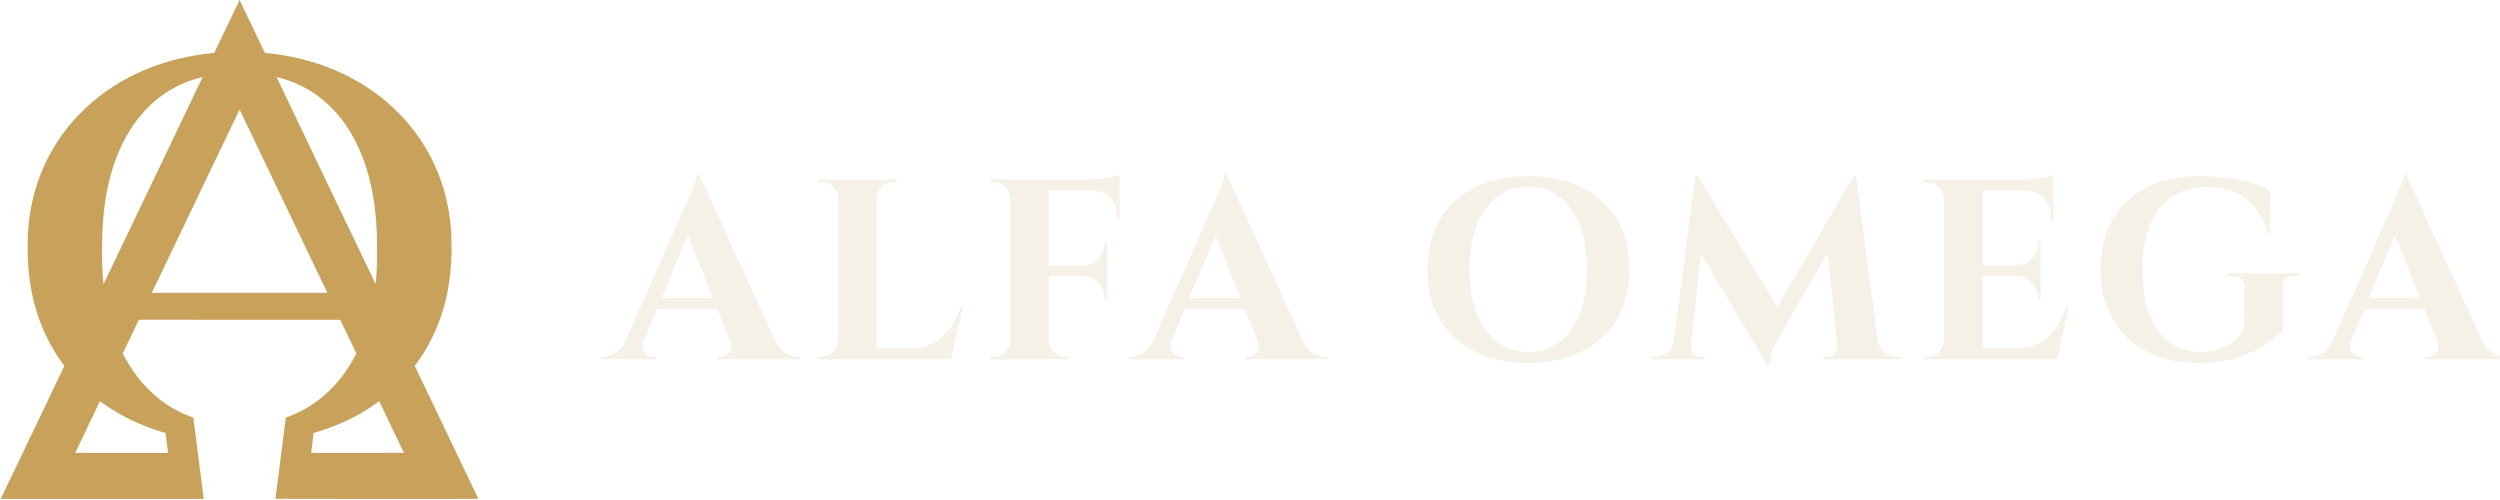
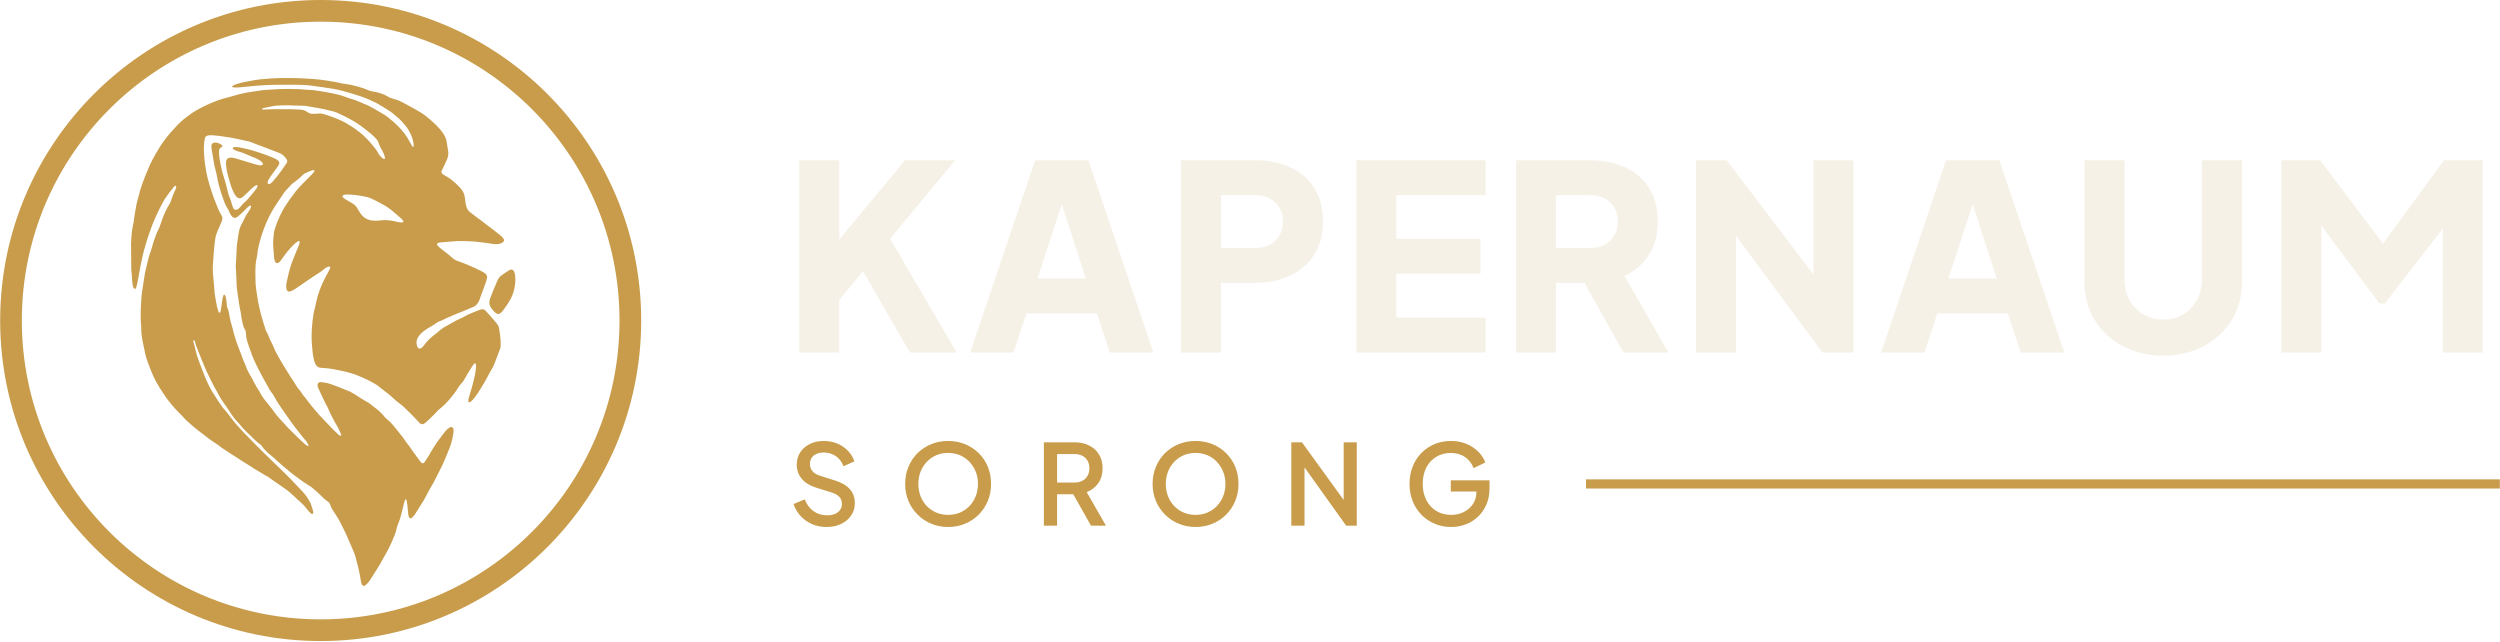
- <svg xmlns="http://www.w3.org/2000/svg" viewBox="0 0 500.73 100.00" width="501" height="100" role="img" aria-label="Alfa Omega">
-   <g fill="#C8A25A">
-     <path transform="translate(0.00 0.00) scale(0.143456)" fill-rule="evenodd" d="M0.48 696.04C0.74 695.51 20.77 653.7 44.98 603.12L89.01 511.16L87.54 509.21C79.28 498.22 71.06 484.69 64.57 471.42C49.75 441.11 41.1 408.03 38.51 371.67C37.82 362 37.75 359.56 37.75 345.17C37.75 331.13 37.81 328.78 38.43 320.58C42.22 269.76 59.37 223.43 88.98 184C96.23 174.34 103.62 165.86 112.74 156.74C120.27 149.21 126.49 143.62 134.25 137.41C178.14 102.25 232.89 80.65 293.92 74.41C296.3 74.17 298.29 73.92 298.35 73.86C298.4 73.8 306.38 57.15 316.09 36.86L333.74 -0.02L334.34 1.28C336.05 4.94 369.04 73.77 369.14 73.87C369.2 73.93 370.86 74.14 372.83 74.33C418.61 78.82 462.27 92.59 499.5 114.29C534.99 134.97 564.73 162.7 586.62 195.5C611.89 233.39 626.28 276.68 629.25 323.75C630.05 336.51 630.05 353.4 629.24 367.17C627.16 402.83 619.51 434.95 605.96 464.92C603.96 469.35 599.49 478.24 597.07 482.58C592.09 491.54 586.07 500.91 580.28 508.72L578.45 511.2L578.83 511.97C580.61 515.63 667.33 696.85 667.33 696.91C667.33 696.96 603.55 697 525.58 697C424.29 697 383.83 696.95 383.83 696.82C383.83 696.61 398.12 584.87 398.26 583.98C398.36 583.37 398.37 583.37 400.14 582.74C401.12 582.4 403.59 581.45 405.63 580.64C432.86 569.79 456.34 551.93 475.69 527.33C482.72 518.39 490.76 505.82 495.78 495.92L496.88 493.75L485.63 470.25L474.38 446.75L333.73 446.71L193.08 446.68L181.81 470.21L170.54 493.75L171.8 496.17C187.75 526.96 210.66 552.15 237.67 568.59C246.81 574.15 257.91 579.44 267.36 582.75L269.13 583.36L269.31 584.81C271.05 598.51 283.52 695.93 283.6 696.38L283.7 697L141.85 697L-0 697L0.48 696.04ZM233.78 632.04C233.73 631.7 232.92 625.45 231.99 618.17C231.06 610.88 230.28 604.89 230.25 604.87C230.23 604.84 228.44 604.29 226.28 603.66C195.86 594.69 167.17 580.84 142.78 563.35C138.38 560.2 138.7 560.41 138.62 560.51C138.5 560.66 104.17 632.46 104.17 632.56C104.17 632.62 133.35 632.67 169.02 632.67L233.88 632.67L233.78 632.04ZM563.31 632.52C563.27 632.43 555.49 616.17 546.01 596.37L528.78 560.38L526.93 561.74C521.43 565.81 514.3 570.55 507.82 574.46C487.53 586.7 465.71 596.3 442.02 603.41C439.41 604.19 437.25 604.86 437.22 604.89C437.15 604.96 433.67 631.88 433.67 632.38C433.67 632.65 436.87 632.67 498.51 632.67C537.15 632.67 563.34 632.61 563.31 632.52ZM455.53 407.38C455.1 406.48 427.52 348.88 394.25 279.38L333.75 153.01L333.31 153.88C332.76 154.96 212.51 406.11 211.73 407.79L211.18 409L333.75 409L456.32 409L455.53 407.38ZM213.4 251.33C251.21 172.36 282.12 107.73 282.09 107.7C282.06 107.67 280.7 107.98 279.06 108.4C240.14 118.2 207.9 141.3 184.24 176.33C160.59 211.34 146.62 256.74 142.84 310.83C142.09 321.6 141.86 327.46 141.67 340.93C141.37 361.37 141.85 377.23 143.25 393.17C143.61 397.17 143.6 397.15 144.18 395.92C144.45 395.37 175.59 330.3 213.4 251.33ZM524.17 393.39C524.7 387.69 525.1 381.77 525.51 373.33C525.79 367.67 525.9 341.77 525.68 333.67C525.21 316.25 524.24 302.8 522.41 288.52C515.76 236.62 498.66 193.4 472.17 161.58C465 152.97 456.87 144.94 448.33 138.07C432.56 125.36 413.79 115.63 394.05 109.93C390.4 108.88 385.49 107.62 385.39 107.72C385.36 107.75 416.47 172.82 454.52 252.31C492.58 331.8 523.75 396.81 523.79 396.77C523.83 396.73 524 395.21 524.17 393.39Z" />
+ <svg xmlns="http://www.w3.org/2000/svg" viewBox="0 0 389.95 100.00" width="390" height="100" role="img" aria-label="GBI Kapernaum Sorong">
+   <g fill="#C89C4A">
+     <path transform="translate(0.00 0.00) scale(1)" fill-rule="evenodd" d="M0 50a50 50 0 1 0 100 0a50 50 0 1 0 -100 0ZM3.38 50a46.62 46.62 0 1 0 93.24 0a46.62 46.62 0 1 0 -93.24 0ZM56.55 91.33C56.39 91.2 56.32 90.97 56.16 89.99C56.08 89.49 55.93 88.77 55.83 88.4C55.73 88.03 55.57 87.42 55.48 87.05C55.34 86.5 55.25 86.27 55.01 85.74C54.85 85.38 54.62 84.85 54.49 84.55C54.12 83.64 53.78 82.89 53.4 82.17C53.21 81.79 52.96 81.32 52.86 81.12C52.76 80.93 52.46 80.44 52.19 80.04C51.92 79.64 51.67 79.24 51.63 79.14C51.6 79.04 51.53 78.86 51.49 78.74C51.37 78.44 51.3 78.35 50.91 78.09C50.73 77.97 50.49 77.77 50.38 77.64C50.18 77.42 49.14 76.46 48.68 76.08C48.57 75.99 48.24 75.77 47.94 75.6C47.65 75.42 47.22 75.13 46.98 74.95C46.75 74.76 46.38 74.49 46.16 74.34C45.94 74.2 45.6 73.93 45.39 73.76C45.19 73.58 44.85 73.3 44.65 73.14C44.44 72.97 44.14 72.72 43.98 72.58C43.17 71.87 42.92 71.64 42.73 71.45C42.62 71.34 42.39 71.15 42.24 71.03C41.81 70.71 41.21 70.12 41 69.83C40.75 69.47 40.69 69.4 40.42 69.22C40.29 69.14 40.01 68.89 39.79 68.68C39.58 68.47 39.02 67.93 38.56 67.49C38.09 67.04 37.65 66.58 37.58 66.47C37.5 66.36 37.31 66.12 37.14 65.95C36.71 65.51 36.14 64.77 35.8 64.2C35.64 63.94 35.4 63.59 35.28 63.42C34.85 62.86 34.27 61.95 34.03 61.48C33.9 61.22 33.74 60.92 33.66 60.81C33.34 60.3 32.15 57.88 31.9 57.23C31.82 57.03 31.65 56.62 31.52 56.32C31.39 56.02 31.15 55.43 31 55.02C30.85 54.61 30.68 54.16 30.61 54.02C30.55 53.88 30.48 53.66 30.46 53.53C30.39 53.23 30.32 53.08 30.22 53.08C30.11 53.08 30.09 53.25 30.19 53.5C30.29 53.78 30.34 53.98 30.48 54.63C30.54 54.91 30.64 55.28 30.7 55.46C30.77 55.63 30.85 55.88 30.89 56.02C30.93 56.15 31.12 56.66 31.31 57.14C31.51 57.62 31.76 58.27 31.87 58.58C32.22 59.55 33.05 61.17 33.51 61.77C33.6 61.88 33.74 62.11 33.83 62.27C33.92 62.43 34.05 62.63 34.13 62.72C34.2 62.81 34.36 63.05 34.48 63.24C34.6 63.44 34.82 63.72 34.97 63.87C35.12 64.02 35.34 64.29 35.47 64.46C35.79 64.9 36.32 65.57 36.66 65.99C36.96 66.35 37.06 66.46 38.12 67.6C38.91 68.45 41.68 71.22 42.56 72.04C43.55 72.95 45.37 74.76 45.85 75.3C46.08 75.56 46.5 76 46.79 76.29C47.38 76.88 47.63 77.18 48.02 77.79C48.35 78.31 48.39 78.38 48.65 79.17C48.87 79.81 48.9 80.03 48.77 80.14C48.62 80.28 48.41 80.11 47.85 79.4C47.47 78.91 47.2 78.63 46.75 78.24C46.55 78.08 46.1 77.66 45.75 77.32C45.29 76.88 44.96 76.6 44.61 76.36C44.34 76.18 43.97 75.92 43.8 75.79C43.63 75.67 43.19 75.36 42.82 75.12C42.45 74.87 42.07 74.6 41.98 74.52C41.88 74.44 41.66 74.3 41.48 74.22C41.31 74.13 41.04 73.97 40.87 73.86C40.71 73.75 40.45 73.59 40.28 73.5C39.94 73.31 39.39 72.97 38.71 72.52C38.44 72.34 38.11 72.14 37.98 72.07C37.85 71.99 37.58 71.82 37.37 71.67C37.17 71.53 36.74 71.26 36.43 71.07C36.12 70.89 35.69 70.61 35.49 70.46C35.28 70.31 34.97 70.11 34.8 70C34.62 69.9 34.35 69.7 34.19 69.56C34.03 69.43 33.77 69.25 33.62 69.17C33.35 69.03 31.89 67.95 30.82 67.1C30.32 66.7 30.08 66.5 29.2 65.72C29.05 65.59 28.81 65.34 28.66 65.17C28.51 64.99 28.23 64.7 28.03 64.52C27.3 63.81 26.13 62.43 25.74 61.79C25.63 61.61 25.43 61.32 25.3 61.13C24.75 60.36 24.01 59.02 23.69 58.2C23.59 57.93 23.45 57.59 23.39 57.46C23.34 57.33 23.22 57.01 23.12 56.75C23.03 56.49 22.9 56.13 22.84 55.95C22.77 55.76 22.68 55.44 22.64 55.22C22.59 55 22.47 54.41 22.36 53.9C22.11 52.75 22 51.94 22.01 51.26C22.01 50.97 21.99 50.64 21.97 50.53C21.9 50.2 21.91 47.77 21.99 47.24C22.02 47 22.04 46.65 22.04 46.45C22.04 46.26 22.09 45.81 22.15 45.45C22.29 44.5 22.38 43.9 22.5 43.15C22.55 42.79 22.64 42.33 22.69 42.15C22.74 41.97 22.82 41.63 22.87 41.4C23.02 40.67 23.25 39.82 23.42 39.41C23.5 39.19 23.63 38.8 23.7 38.53C23.76 38.27 23.84 37.99 23.87 37.91C23.9 37.83 23.98 37.59 24.05 37.37C24.16 36.99 24.54 36.06 24.66 35.87C24.76 35.71 24.99 35.11 25.14 34.62C25.34 33.93 26 32.45 26.32 31.98C26.55 31.64 26.63 31.47 26.76 31C26.83 30.77 27 30.34 27.13 30.04C27.46 29.34 27.48 29.29 27.46 29.13C27.44 28.93 27.28 28.93 27.12 29.13C26.09 30.4 25.61 31.09 25.28 31.76C25.16 32.02 25 32.31 24.94 32.42C24.74 32.76 23.89 34.64 23.69 35.19C22.8 37.59 22.28 39.41 21.94 41.25C21.89 41.56 21.78 42.12 21.71 42.48C21.63 42.85 21.56 43.26 21.55 43.39C21.52 43.69 21.27 44.8 21.21 44.91C21.07 45.18 20.84 45.08 20.73 44.7C20.65 44.42 20.55 43.59 20.55 43.17C20.55 42.99 20.53 42.69 20.49 42.52C20.45 42.28 20.44 41.84 20.44 40.77C20.44 39.98 20.43 39.15 20.43 38.91C20.41 38.12 20.41 37.93 20.47 37.08C20.52 36.26 20.62 35.53 20.79 34.82C20.83 34.65 20.88 34.31 20.9 34.06C20.93 33.82 20.98 33.46 21.02 33.27C21.06 33.09 21.12 32.78 21.14 32.6C21.21 32.04 21.48 30.94 21.86 29.63C22.03 29.02 22.5 27.75 22.75 27.17C22.84 26.97 22.98 26.62 23.07 26.41C23.39 25.56 23.99 24.41 24.89 22.95C25.3 22.3 26.16 21.14 26.56 20.71C26.77 20.49 27.1 20.13 27.29 19.91C27.71 19.43 28.52 18.67 28.92 18.38C29.09 18.26 29.38 18.04 29.57 17.89C30.98 16.84 33.71 15.6 35.47 15.21C35.71 15.16 36.07 15.06 36.27 14.99C37.29 14.67 38.31 14.44 39.52 14.28C39.83 14.24 40.27 14.17 40.5 14.13C40.74 14.09 41.14 14.04 41.38 14.03C41.63 14.01 42.04 13.99 42.29 13.97C43.89 13.83 46.51 13.84 47.71 13.99C47.98 14.02 48.33 14.04 48.49 14.04C48.96 14.05 50.48 14.28 51.88 14.57C52.85 14.77 53.33 14.91 54.16 15.23C54.43 15.33 54.84 15.46 55.06 15.52C55.32 15.58 55.67 15.72 56.01 15.87C56.3 16.01 56.7 16.18 56.89 16.25C57.27 16.38 57.88 16.69 58.6 17.11C59.83 17.83 60.21 18.06 60.35 18.18C61.29 18.93 61.57 19.17 62.05 19.66C62.89 20.51 63.45 21.26 63.99 22.3C64.15 22.61 64.31 22.88 64.35 22.91C64.61 23.07 64.53 22.13 64.2 21.28C64.06 20.89 63.63 20.12 63.42 19.84C62.91 19.18 62.28 18.52 61.82 18.17C61.73 18.1 61.52 17.92 61.37 17.78C61.2 17.62 60.85 17.37 60.5 17.16C60.18 16.97 59.69 16.66 59.41 16.49C58.88 16.15 58.8 16.11 57.68 15.59C56.91 15.23 55.77 14.84 54.2 14.4C53.65 14.25 53.07 14.09 52.92 14.05C52.58 13.95 51.58 13.78 50.33 13.61C49.81 13.55 49.06 13.44 48.68 13.38C47.85 13.25 46.83 13.21 44.47 13.22C41.79 13.22 40.56 13.29 37.98 13.57C37.14 13.67 36.36 13.68 36.26 13.6C35.9 13.34 37.23 12.91 39.58 12.52C40.29 12.4 40.65 12.36 41.93 12.26C44.54 12.06 48.9 12.21 51.01 12.58C51.33 12.63 51.81 12.71 52.08 12.75C52.35 12.79 52.68 12.86 52.82 12.9C53.16 13 53.43 13.05 53.9 13.1C54.75 13.19 56.53 13.67 57.26 14C57.62 14.17 57.77 14.21 58.12 14.27C58.98 14.39 59.82 14.67 60.37 15C60.74 15.23 60.88 15.29 61.42 15.44C62.05 15.61 62.38 15.75 62.92 16.05C63.15 16.17 63.59 16.41 63.91 16.58C64.22 16.75 64.64 16.98 64.83 17.09C65.03 17.2 65.31 17.37 65.46 17.46C66.45 18.03 67.99 19.37 68.77 20.35C69.4 21.14 69.64 21.69 69.72 22.53C69.74 22.74 69.79 23.03 69.82 23.18C70.02 24.13 69.94 24.47 69.25 25.87C68.81 26.73 68.81 26.74 68.85 26.9C68.91 27.09 69.07 27.22 69.52 27.46C70.36 27.9 71.63 29.03 72.1 29.73C72.34 30.09 72.47 30.5 72.52 31.04C72.61 32.12 72.82 32.7 73.23 33.04C73.4 33.19 74.62 34.11 75.08 34.44C75.22 34.54 75.63 34.85 75.99 35.14C76.36 35.42 76.73 35.7 76.82 35.76C76.91 35.83 77.11 35.99 77.27 36.12C77.43 36.25 77.67 36.43 77.8 36.53C78.28 36.88 78.61 37.26 78.61 37.48C78.61 37.61 78.45 37.81 78.25 37.91C77.83 38.12 77.24 38.15 76.52 38C76.26 37.95 75.98 37.91 75.9 37.91C75.82 37.9 75.52 37.87 75.23 37.82C74.36 37.69 73.61 37.63 72.54 37.61C71.56 37.58 71.14 37.6 69.94 37.71C69.7 37.73 69.25 37.78 68.93 37.8C68.26 37.86 68.15 37.91 68.15 38.11C68.15 38.3 68.54 38.66 69.53 39.39C69.74 39.54 70.1 39.84 70.34 40.05C70.86 40.51 70.97 40.58 71.54 40.77C72.98 41.27 75.34 42.35 75.69 42.68C75.86 42.83 75.97 43.07 75.97 43.26C75.98 43.45 75.52 44.81 75.25 45.46C75.13 45.73 74.98 46.15 74.91 46.38C74.75 46.92 74.62 47.19 74.36 47.47C74.12 47.74 73.95 47.84 73.47 48.02C73.28 48.1 73.01 48.21 72.89 48.27C72.76 48.34 72.48 48.45 72.26 48.53C72.04 48.61 71.55 48.81 71.16 48.97C70.77 49.14 70.25 49.36 69.99 49.47C69.74 49.57 69.43 49.72 69.29 49.8C69.16 49.87 68.9 49.99 68.72 50.05C68.31 50.2 68.3 50.2 67.88 50.5C67.7 50.64 67.36 50.85 67.13 50.98C65.9 51.66 65.17 52.37 64.99 53.07C64.88 53.5 65 54.12 65.23 54.3C65.48 54.49 65.79 54.34 66.11 53.87C66.48 53.33 67.3 52.53 67.84 52.16C68 52.05 68.27 51.83 68.43 51.68C68.78 51.34 69.23 51.05 69.87 50.71C70.13 50.58 70.43 50.41 70.55 50.33C70.82 50.15 71.56 49.77 71.95 49.62C72.1 49.56 72.31 49.46 72.4 49.39C72.65 49.23 73.01 49.05 73.52 48.85C73.76 48.76 74.19 48.58 74.48 48.46C74.88 48.3 75.06 48.24 75.2 48.24C75.56 48.24 75.59 48.27 76.95 49.85C77.77 50.8 77.79 50.83 77.88 51.55C77.91 51.82 77.97 52.21 78 52.43C78.08 53 78.11 53.88 78.06 54.16C78.03 54.29 77.94 54.58 77.84 54.81C77.68 55.2 77.45 55.81 77.16 56.6C76.97 57.1 76.8 57.45 76.52 57.87C76.39 58.08 76.19 58.45 76.07 58.7C75.72 59.42 74.46 61.48 74.07 61.96C73.63 62.5 73.37 62.75 73.23 62.75C72.96 62.75 72.96 62.48 73.25 61.57C73.9 59.55 74.32 57.54 74.23 56.91C74.2 56.71 74.1 56.62 73.98 56.7C73.86 56.77 73.1 57.96 72.63 58.82C72.31 59.4 72.2 59.56 71.88 59.9C71.73 60.06 71.51 60.35 71.36 60.61C70.76 61.62 69.54 63.03 68.71 63.67C68.49 63.83 68.21 64.1 68.06 64.28C67.75 64.64 66.54 65.81 66.27 66C65.85 66.3 65.6 66.24 65.2 65.74C64.92 65.4 63.19 63.66 62.81 63.33C62.67 63.22 62.37 62.99 62.16 62.83C61.94 62.67 61.61 62.39 61.41 62.2C61.22 62.01 60.98 61.8 60.88 61.72C60.79 61.65 60.61 61.5 60.49 61.4C60.37 61.3 60.08 61.07 59.84 60.9C59.6 60.73 59.27 60.47 59.1 60.32C58.9 60.14 58.65 59.97 58.39 59.84C58.17 59.72 57.87 59.56 57.72 59.47C57.18 59.16 55.63 58.49 55.06 58.32C54.88 58.27 54.5 58.15 54.22 58.07C53.94 57.98 53.57 57.9 53.39 57.87C53.22 57.85 52.87 57.78 52.61 57.72C51.9 57.55 51.19 57.45 50.46 57.41C49.75 57.37 49.62 57.33 49.38 57.08C49.04 56.73 48.78 55.69 48.69 54.4C48.68 54.09 48.64 53.64 48.61 53.39C48.57 52.89 48.59 51.29 48.65 50.99C48.67 50.9 48.69 50.7 48.69 50.55C48.69 50.4 48.73 50.06 48.77 49.8C48.81 49.54 48.87 49.17 48.89 48.97C48.91 48.78 48.97 48.48 49.03 48.31C49.08 48.14 49.15 47.88 49.17 47.74C49.19 47.59 49.25 47.32 49.3 47.12C49.35 46.93 49.43 46.6 49.48 46.4C49.53 46.19 49.62 45.89 49.69 45.73C49.75 45.57 49.85 45.29 49.9 45.12C49.96 44.95 50.05 44.72 50.1 44.61C50.16 44.5 50.28 44.23 50.37 44C50.47 43.77 50.67 43.36 50.83 43.07C51.53 41.84 51.58 41.69 51.41 41.6C51.23 41.51 50.75 41.75 50.34 42.14C50.21 42.25 50.02 42.39 49.92 42.45C49.74 42.56 49.15 42.94 47.97 43.74C47.64 43.95 47.14 44.3 46.85 44.51C45.86 45.22 45.37 45.49 45.06 45.49C44.63 45.49 44.49 44.77 44.75 43.78C44.8 43.56 44.88 43.22 44.92 43.02C45.12 42.06 45.44 41.06 45.83 40.15C45.96 39.83 46.12 39.43 46.19 39.24C46.25 39.06 46.4 38.71 46.51 38.48C46.75 37.95 46.79 37.62 46.61 37.6C46.28 37.56 44.93 38.96 44.06 40.26C43.77 40.69 43.57 40.91 43.42 40.99C43 41.21 42.76 40.82 42.7 39.83C42.69 39.6 42.65 39.1 42.62 38.71C42.56 38.06 42.56 37.94 42.62 37.2C42.65 36.76 42.71 36.27 42.74 36.11C42.89 35.39 43.51 33.86 44.08 32.81C44.3 32.39 45.24 30.97 45.43 30.77C45.51 30.68 45.67 30.47 45.79 30.3C46.17 29.72 46.68 29.16 48.09 27.75C48.92 26.92 49.07 26.73 49.03 26.61C48.97 26.46 48.68 26.53 47.93 26.87C47.39 27.11 47.37 27.12 46.96 27.53C46.73 27.75 46.4 28.05 46.21 28.17C45.6 28.61 45.47 28.72 45.22 29.02C45.08 29.18 44.85 29.42 44.71 29.56C44.45 29.8 44.32 29.99 43.04 31.92C42.27 33.09 41.72 34.17 41.14 35.68C40.65 36.95 40.13 38.95 40.13 39.57C40.13 39.67 40.07 39.99 40.01 40.26C39.84 41 39.8 41.6 39.82 43.17C39.84 44.28 39.86 44.63 39.93 45.06C39.97 45.35 40.04 45.78 40.07 46.02C40.23 47.25 40.63 49 41.05 50.29C41.2 50.77 41.37 51.29 41.41 51.43C41.46 51.57 41.58 51.83 41.68 52C41.77 52.17 41.91 52.47 41.97 52.67C42.04 52.86 42.18 53.17 42.28 53.35C42.39 53.54 42.57 53.91 42.68 54.19C42.79 54.46 42.93 54.78 43 54.89C43.07 55.01 43.2 55.26 43.3 55.45C43.4 55.65 43.54 55.91 43.62 56.03C43.7 56.15 43.84 56.38 43.92 56.54C44 56.7 44.13 56.92 44.2 57.02C44.28 57.13 44.49 57.46 44.66 57.75C45.18 58.61 45.41 58.97 45.7 59.39C45.85 59.6 46.06 59.94 46.17 60.14C46.29 60.34 46.5 60.64 46.65 60.8C46.8 60.97 46.99 61.22 47.07 61.37C47.15 61.51 47.32 61.74 47.46 61.89C47.59 62.03 47.81 62.3 47.94 62.5C48.08 62.69 48.28 62.96 48.4 63.1C48.52 63.24 48.79 63.57 49 63.83C49.21 64.09 49.55 64.48 49.75 64.7C49.96 64.92 50.4 65.38 50.72 65.73C51.48 66.56 52.49 67.57 52.77 67.8C53.02 68.01 53.19 68.03 53.21 67.86C53.22 67.74 52.72 66.7 52.38 66.14C52.04 65.59 51.35 64.22 51.23 63.88C51.17 63.71 51.05 63.46 50.97 63.32C50.88 63.19 50.74 62.93 50.66 62.75C50.57 62.56 50.42 62.25 50.33 62.06C50.06 61.52 49.64 60.58 49.57 60.41C49.43 60.01 49.55 59.68 49.87 59.62C50.15 59.56 51.33 59.79 51.76 59.99C51.88 60.04 52.23 60.17 52.53 60.27C52.83 60.38 53.27 60.55 53.51 60.66C53.75 60.76 54.04 60.88 54.16 60.92C54.58 61.06 55.2 61.41 56.34 62.17C56.6 62.34 56.91 62.53 57.02 62.58C57.3 62.7 57.59 62.89 57.85 63.12C57.97 63.22 58.25 63.43 58.46 63.59C58.92 63.91 59.63 64.58 59.89 64.94C59.99 65.07 60.21 65.3 60.39 65.44C60.82 65.78 61.21 66.2 61.78 66.93C62.05 67.28 62.39 67.7 62.53 67.86C62.68 68.03 62.87 68.28 62.96 68.43C63.05 68.58 63.2 68.8 63.3 68.92C63.66 69.37 64.02 69.86 64.36 70.37C64.56 70.67 64.85 71.07 65.01 71.28C65.17 71.49 65.39 71.78 65.49 71.92C65.82 72.38 66.04 72.39 66.29 71.97C66.37 71.84 66.58 71.51 66.76 71.24C66.94 70.97 67.15 70.61 67.23 70.45C67.42 70.08 68.09 69.05 68.49 68.54C68.66 68.32 68.92 67.98 69.06 67.77C69.52 67.11 70.09 66.6 70.38 66.6C70.54 66.6 70.7 66.79 70.73 67.01C70.79 67.44 70.45 69.07 70.16 69.76C69.97 70.21 69.6 71.11 69.42 71.57C69.25 72.01 68.67 73.25 68.46 73.61C68.38 73.75 68.18 74.15 68.02 74.48C67.74 75.07 67.31 75.84 67.09 76.17C67.03 76.26 66.79 76.72 66.54 77.19C66.27 77.74 65.95 78.29 65.68 78.69C65.45 79.03 65.17 79.47 65.07 79.65C64.65 80.4 64.23 80.88 64.02 80.86C63.76 80.84 63.67 80.57 63.59 79.51C63.5 78.38 63.41 77.88 63.28 77.88C63.19 77.88 63.09 78.11 63 78.5C62.95 78.73 62.85 79.14 62.78 79.41C62.71 79.68 62.59 80.15 62.51 80.46C62.43 80.81 62.3 81.2 62.14 81.57C61.98 81.95 61.88 82.26 61.82 82.55C61.78 82.78 61.68 83.12 61.6 83.31C61.53 83.49 61.37 83.88 61.25 84.17C61.04 84.71 60.4 86.02 60.19 86.33C60.13 86.43 59.96 86.73 59.82 87C59.38 87.83 59.06 88.37 58.59 89.08C58.35 89.46 58.04 89.94 57.92 90.15C57.5 90.87 56.99 91.4 56.73 91.4C56.68 91.4 56.6 91.37 56.55 91.33ZM48.09 69.46C48.05 69.26 47.77 68.82 47.5 68.53C47.36 68.39 47.09 68.05 46.89 67.78C46.68 67.51 46.37 67.12 46.2 66.91C46.03 66.7 45.72 66.29 45.51 65.99C45.31 65.69 44.97 65.21 44.75 64.92C44.54 64.63 44.27 64.25 44.16 64.07C44.04 63.9 43.84 63.61 43.72 63.43C43.42 63.02 42.88 62.14 42.72 61.8C42.65 61.66 42.52 61.45 42.43 61.35C42.2 61.09 41.96 60.71 41.77 60.31C41.68 60.13 41.55 59.89 41.48 59.78C41.31 59.51 40.95 58.86 40.66 58.29C40.52 58.03 40.37 57.74 40.33 57.66C39.76 56.55 39.28 55.48 39.13 54.95C39.09 54.82 38.97 54.47 38.86 54.18C38.5 53.21 38.39 52.76 38.36 52.21C38.34 51.72 38.33 51.71 38.17 51.39C38.07 51.21 37.97 50.99 37.94 50.9C37.85 50.65 37.57 49.21 37.57 49C37.57 48.9 37.52 48.6 37.45 48.34C37.39 48.08 37.3 47.6 37.26 47.28C37.21 46.96 37.12 46.28 37.04 45.79C36.91 44.97 36.89 44.77 36.86 43.64C36.84 42.96 36.81 42.29 36.79 42.15C36.74 41.83 36.73 41.45 36.78 41.02C36.81 40.83 36.84 40.15 36.86 39.52C36.89 38.76 36.93 38.19 36.98 37.89C37.02 37.63 37.09 37.14 37.14 36.8C37.26 35.87 37.45 35.28 37.81 34.69C37.9 34.55 38.03 34.3 38.09 34.15C38.24 33.79 38.38 33.55 38.65 33.17C38.91 32.8 39.14 32.37 39.14 32.23C39.14 32.11 39.05 32.03 38.95 32.07C38.85 32.1 38.22 32.69 37.94 33C37.78 33.17 37.29 33.61 36.96 33.87C36.85 33.95 36.6 34 36.46 33.96C36.21 33.9 35.92 33.52 35.7 32.96C35.63 32.78 35.47 32.48 35.35 32.31C34.93 31.68 34.08 29.07 33.86 27.7C33.81 27.38 33.68 26.83 33.59 26.48C33.49 26.14 33.38 25.66 33.35 25.42C33.31 25.19 33.25 24.81 33.21 24.58C32.89 22.81 32.88 22.59 33.13 22.37C33.41 22.12 34.09 22.23 34.56 22.62C34.75 22.77 34.74 22.81 34.49 22.98C34.17 23.2 34.13 23.29 34.14 23.85C34.14 24.7 34.56 26.69 34.98 27.9C35.1 28.26 35.36 29.25 35.49 29.83C35.56 30.18 35.66 30.47 35.78 30.75C35.88 30.98 36.03 31.42 36.12 31.75C36.33 32.54 36.46 32.73 36.79 32.73C37.03 32.73 37.31 32.5 37.73 31.96C37.8 31.87 37.99 31.68 38.14 31.55C38.45 31.29 38.84 30.86 39.22 30.37C39.36 30.2 39.6 29.9 39.75 29.72C40.15 29.24 40.25 28.95 40.05 28.88C39.88 28.83 39.34 29.27 38.46 30.16C37.73 30.89 37.49 31.03 37.15 30.89C36.63 30.68 36.13 29.61 35.57 27.51C35.35 26.68 35.32 26.5 35.25 25.83C35.19 25.26 35.23 25 35.42 24.8C35.71 24.49 36.21 24.52 37.32 24.89C37.58 24.98 37.94 25.09 38.13 25.13C38.31 25.17 38.77 25.31 39.16 25.44C40.21 25.79 40.71 25.87 40.9 25.74C41.26 25.49 40.57 24.92 39.36 24.48C39.14 24.4 38.71 24.21 38.4 24.07C37.99 23.88 37.7 23.77 37.38 23.69C36.62 23.51 36.14 23.2 36.32 23.02C36.45 22.89 37.12 22.92 37.81 23.09C38.12 23.17 38.54 23.27 38.73 23.3C39.17 23.38 41.26 24.06 42.06 24.39C43.72 25.06 43.85 25.27 43.15 26.19C42.51 27.03 41.93 27.88 41.79 28.18C41.59 28.61 41.84 28.86 42.21 28.61C42.51 28.41 43.71 26.93 44.23 26.11C44.34 25.95 44.48 25.74 44.55 25.65C44.9 25.2 44.87 24.98 44.42 24.5C44.03 24.08 43.88 23.99 43.28 23.76C43.01 23.65 42.28 23.37 41.66 23.14C41.04 22.9 40.41 22.66 40.26 22.61C40.11 22.56 39.79 22.44 39.55 22.34C39.01 22.11 38.74 22.03 37.81 21.85C37.41 21.77 36.86 21.65 36.59 21.59C35.9 21.43 33.83 21.14 33.11 21.1C32.43 21.06 32.11 21.16 31.97 21.46C31.86 21.69 31.75 22.82 31.78 23.48C31.82 24.8 32.07 26.66 32.36 27.76C32.65 28.92 33.28 30.85 33.66 31.72C33.77 32 33.92 32.37 33.99 32.55C34.05 32.73 34.2 33.02 34.31 33.2C34.8 34.02 34.79 34.09 34.24 35.29C33.8 36.24 33.61 36.79 33.56 37.24C33.54 37.4 33.5 37.74 33.46 38C33.39 38.57 33.34 39.09 33.28 39.95C33.26 40.31 33.23 40.77 33.21 40.98C33.15 41.59 33.16 42.5 33.25 43.29C33.29 43.69 33.34 44.26 33.37 44.55C33.44 45.59 33.49 46.03 33.56 46.38C33.6 46.57 33.66 46.93 33.7 47.18C33.75 47.58 33.9 48.18 34.05 48.59C34.11 48.78 34.21 48.83 34.31 48.73C34.38 48.67 34.41 48.52 34.49 47.95C34.7 46.4 34.8 45.96 34.94 45.96C35.13 45.96 35.28 46.49 35.33 47.28C35.35 47.79 35.37 47.85 35.48 48.09C35.57 48.26 35.63 48.49 35.67 48.72C35.7 48.92 35.77 49.28 35.82 49.52C35.87 49.76 35.94 50.06 35.96 50.19C35.99 50.32 36.07 50.6 36.14 50.81C36.21 51.03 36.3 51.34 36.33 51.51C36.36 51.69 36.45 52.03 36.53 52.27C36.6 52.51 36.68 52.78 36.71 52.88C36.73 52.98 36.8 53.16 36.85 53.29C36.91 53.42 37 53.69 37.06 53.88C37.12 54.08 37.26 54.45 37.37 54.71C37.49 54.97 37.62 55.33 37.68 55.52C37.73 55.7 37.88 56.07 38 56.34C38.13 56.61 38.3 57.04 38.39 57.28C38.57 57.78 38.83 58.28 39.27 59C39.42 59.26 39.64 59.66 39.75 59.9C39.86 60.14 40.09 60.53 40.25 60.76C40.41 61 40.61 61.33 40.68 61.49C40.83 61.81 41.21 62.33 41.87 63.12C42.09 63.38 42.33 63.69 42.41 63.79C42.86 64.46 43.38 65.1 43.74 65.46C43.96 65.69 44.22 65.97 44.31 66.09C44.58 66.45 47.21 69.04 47.63 69.36C47.97 69.61 48.13 69.65 48.09 69.46ZM77.47 48.92C77.11 48.75 76.53 48.05 76.38 47.61C76.28 47.32 76.3 46.96 76.42 46.61C76.67 45.91 77.16 44.71 77.52 43.89C77.79 43.28 77.88 43.18 78.51 42.75C78.81 42.55 79.16 42.31 79.28 42.23C79.63 41.97 79.93 41.99 80.13 42.28C80.53 42.88 80.42 44.81 79.92 46C79.63 46.7 79.58 46.78 79.06 47.57C78.24 48.82 77.88 49.13 77.47 48.92ZM62.84 34.67C62.99 34.52 62.83 34.28 62.24 33.81C62.02 33.63 61.68 33.34 61.48 33.15C60.97 32.69 60.23 32.16 59.74 31.92C59.51 31.81 59.17 31.63 58.97 31.51C58.45 31.21 57.64 30.84 57.29 30.75C56.71 30.6 55.33 30.39 54.69 30.36C53.76 30.3 53.41 30.38 53.41 30.62C53.41 30.82 53.63 30.98 54.71 31.58C55.33 31.93 55.55 32.15 55.91 32.81C56.63 34.15 57.56 34.59 59.24 34.39C59.99 34.3 60.72 34.33 61.39 34.49C62.33 34.71 62.75 34.76 62.84 34.67ZM60.02 24.74C60.09 24.6 59.86 23.94 59.56 23.42C59.3 22.97 59.16 22.67 59.09 22.44C58.91 21.82 58.51 21.38 57.14 20.3C55.81 19.26 55.21 18.88 53.73 18.14C52.56 17.56 52.45 17.51 51.88 17.36C51.03 17.13 50.16 16.94 49.42 16.82C49.08 16.76 48.5 16.66 48.15 16.6C47.56 16.49 47.43 16.48 46.6 16.48C46.1 16.48 45.54 16.46 45.35 16.44C45.15 16.42 44.63 16.42 44 16.44C43.05 16.47 42.93 16.48 42.33 16.61C41.97 16.69 41.55 16.77 41.38 16.8C40.89 16.88 40.72 16.98 40.93 17.08C41 17.11 41.13 17.11 41.41 17.08C41.63 17.05 42.5 17.03 43.47 17.03C46.94 17.03 47.35 17.06 47.87 17.45C48.3 17.76 48.58 17.81 49.66 17.72C50.16 17.69 50.19 17.69 51.31 18.07C52.25 18.38 53.26 18.81 53.74 19.08C54.62 19.59 55.21 19.96 55.39 20.11C55.5 20.2 55.81 20.44 56.07 20.63C56.65 21.06 57.55 21.96 58.03 22.58C58.22 22.82 58.45 23.11 58.55 23.22C58.64 23.32 58.8 23.56 58.9 23.75C59.1 24.14 59.34 24.43 59.63 24.66C59.85 24.83 59.95 24.85 60.02 24.74Z" />
  </g>
  <g fill="#F6F1E7">
-     <path d="M139.96 34.97 156.77 71.69H147.52L136.82 44.9ZM128.9 68.25Q128.49 69.27 128.74 69.99Q129 70.71 129.62 71.1Q130.24 71.49 130.85 71.49H131.32V72H120.31V71.49Q120.31 71.49 120.54 71.49Q120.77 71.49 120.77 71.49Q121.96 71.49 123.22 70.74Q124.48 69.99 125.3 68.25ZM139.96 34.97 140.16 41.25 127.41 71.85H123.65L136.97 41.71Q137.13 41.4 137.51 40.55Q137.9 39.7 138.34 38.62Q138.77 37.54 139.13 36.54Q139.49 35.54 139.49 34.97ZM145.36 59.76V61.92H130.24V59.76ZM146.13 68.25H155.13Q156 69.99 157.24 70.74Q158.47 71.49 159.65 71.49Q159.65 71.49 159.86 71.49Q160.06 71.49 160.06 71.49V72H143.71V71.49H144.17Q145.2 71.49 145.97 70.64Q146.74 69.79 146.13 68.25ZM175.54 36V72H167.83V36ZM189.12 69.79 190.36 72H175.39V69.79ZM192.88 61.46 190.51 72H180.43L182.28 69.79Q184.85 69.79 186.81 68.79Q188.76 67.78 190.15 65.91Q191.54 64.03 192.36 61.46ZM167.98 68.25V72H163.87V71.49Q163.87 71.49 164.2 71.49Q164.54 71.49 164.54 71.49Q165.88 71.49 166.83 70.53Q167.78 69.58 167.83 68.25ZM167.98 39.75H167.83Q167.78 38.42 166.83 37.47Q165.88 36.51 164.54 36.51Q164.54 36.51 164.2 36.51Q163.87 36.51 163.87 36.51V36H167.98ZM175.39 39.75V36H179.5V36.51Q179.45 36.51 179.14 36.51Q178.84 36.51 178.84 36.51Q177.5 36.51 176.55 37.47Q175.6 38.42 175.54 39.75ZM210.05 36V72H202.34V36ZM221.73 53.18V55.34H209.9V53.18ZM224.25 36V38.21H209.9V36ZM221.73 55.23V60.17H221.21V59.76Q221.21 57.86 219.98 56.62Q218.74 55.39 216.84 55.34V55.23ZM221.73 48.34V53.28H216.84V53.18Q218.74 53.13 219.98 51.87Q221.21 50.61 221.21 48.7V48.34ZM224.25 38.06V43.77H223.73V43.25Q223.73 40.94 222.37 39.57Q221.01 38.21 218.69 38.21V38.06ZM224.25 35.07V36.57L217.97 36Q219.1 36 220.36 35.85Q221.62 35.69 222.7 35.49Q223.78 35.28 224.25 35.07ZM202.49 68.25V72H198.38V71.49Q198.38 71.49 198.71 71.49Q199.05 71.49 199.05 71.49Q200.38 71.49 201.34 70.53Q202.29 69.58 202.34 68.25ZM202.49 39.75H202.34Q202.29 38.42 201.34 37.47Q200.38 36.51 199.05 36.51Q199.05 36.51 198.71 36.51Q198.38 36.51 198.38 36.51V36H202.49ZM209.9 68.25H210.05Q210.1 69.58 211.06 70.53Q212.01 71.49 213.34 71.49Q213.34 71.49 213.65 71.49Q213.96 71.49 214.01 71.49V72H209.9ZM245.69 34.97 262.51 71.69H253.25L242.56 44.9ZM234.64 68.25Q234.22 69.27 234.48 69.99Q234.74 70.71 235.36 71.1Q235.97 71.49 236.59 71.49H237.05V72H226.05V71.49Q226.05 71.49 226.28 71.49Q226.51 71.49 226.51 71.49Q227.69 71.49 228.95 70.74Q230.21 69.99 231.04 68.25ZM245.69 34.97 245.9 41.25 233.14 71.85H229.39L242.71 41.71Q242.86 41.4 243.25 40.55Q243.64 39.7 244.07 38.62Q244.51 37.54 244.87 36.54Q245.23 35.54 245.23 34.97ZM251.09 59.76V61.92H235.97V59.76ZM251.86 68.25H260.86Q261.74 69.99 262.97 70.74Q264.21 71.49 265.39 71.49Q265.39 71.49 265.6 71.49Q265.8 71.49 265.8 71.49V72H249.45V71.49H249.91Q250.94 71.49 251.71 70.64Q252.48 69.79 251.86 68.25ZM306.12 35.28Q312.29 35.28 316.84 37.57Q321.4 39.86 323.89 44.02Q326.38 48.19 326.38 54Q326.38 59.76 323.89 63.95Q321.4 68.14 316.84 70.43Q312.29 72.72 306.12 72.72Q299.95 72.72 295.4 70.43Q290.85 68.14 288.38 63.98Q285.91 59.81 285.91 54Q285.91 48.24 288.38 44.05Q290.85 39.86 295.4 37.57Q299.95 35.28 306.12 35.28ZM306.12 70.56Q309.77 70.56 312.4 68.53Q315.02 66.5 316.46 62.79Q317.9 59.09 317.9 54Q317.9 48.91 316.46 45.21Q315.02 41.5 312.4 39.47Q309.77 37.44 306.12 37.44Q302.52 37.44 299.87 39.47Q297.22 41.5 295.78 45.21Q294.34 48.91 294.34 54Q294.34 59.09 295.78 62.79Q297.22 66.5 299.87 68.53Q302.52 70.56 306.12 70.56ZM371.33 35.28 371.74 40.89 356.47 67.37Q356.47 67.37 355.96 68.27Q355.44 69.17 354.95 70.46Q354.46 71.74 354.46 73.03H353.95L351.94 68.55ZM336.46 68.25V72H330.76V71.49Q330.81 71.49 331.19 71.49Q331.58 71.49 331.58 71.49Q332.97 71.49 334.05 70.64Q335.13 69.79 335.33 68.25ZM338.73 69.07Q338.73 69.12 338.73 69.17Q338.73 69.22 338.73 69.33Q338.73 70.15 339.32 70.84Q339.91 71.54 340.73 71.54H341.5V72H338.37V69.07ZM339.6 35.28H340.06L341.86 40.42L338.42 72H334.82ZM340.06 35.28 356.88 62.9 353.95 73.03 338.73 47.47ZM371.8 35.28 376.68 72H368.4L365.83 48.34L371.33 35.28ZM375.09 68.25H376.17Q376.42 69.79 377.5 70.64Q378.58 71.49 379.92 71.49Q379.92 71.49 380.33 71.49Q380.74 71.49 380.74 71.49V72H375.09ZM368.09 69.07H368.45V72H365.32V71.54H366.09Q366.96 71.54 367.53 70.84Q368.09 70.15 368.09 69.33Q368.09 69.22 368.09 69.17Q368.09 69.12 368.09 69.07ZM397.15 36V72H389.44V36ZM410.73 69.79 411.96 72H397V69.79ZM408.82 53.18V55.34H397V53.18ZM411.34 36V38.21H397V36ZM414.48 61.46 412.12 72H402.04L403.89 69.79Q406.46 69.79 408.41 68.79Q410.37 67.78 411.76 65.91Q413.14 64.03 413.97 61.46ZM408.82 55.23V60.17H408.31V59.76Q408.31 57.86 407.08 56.62Q405.84 55.39 403.94 55.34V55.23ZM408.82 48.34V53.28H403.94V53.18Q405.84 53.13 407.08 51.87Q408.31 50.61 408.31 48.7V48.34ZM411.34 38.06V44.07H410.83V43.46Q410.83 41.09 409.42 39.65Q408 38.21 405.58 38.16V38.06ZM411.34 35.07V36.57L405.07 36Q406.2 36 407.46 35.85Q408.72 35.69 409.8 35.49Q410.88 35.28 411.34 35.07ZM389.59 68.25V72H385.48V71.49Q385.48 71.49 385.81 71.49Q386.14 71.49 386.14 71.49Q387.48 71.49 388.43 70.53Q389.38 69.58 389.44 68.25ZM389.59 39.75H389.44Q389.38 38.42 388.43 37.47Q387.48 36.51 386.14 36.51Q386.14 36.51 385.81 36.51Q385.48 36.51 385.48 36.51V36H389.59ZM457.32 57.6V66.09Q456.09 67.63 453.64 69.17Q451.2 70.71 447.81 71.72Q444.41 72.72 440.25 72.72Q434.38 72.72 430.01 70.43Q425.64 68.14 423.22 63.93Q420.81 59.71 420.81 53.95Q420.81 48.19 423.2 44.02Q425.59 39.86 430.04 37.57Q434.49 35.28 440.56 35.28Q443.38 35.28 446.06 35.67Q448.73 36.05 451 36.67Q453.26 37.29 454.75 38.11L454.85 46.9H454.39Q453.41 43.41 451.56 41.32Q449.71 39.24 447.27 38.34Q444.82 37.44 442.1 37.44Q437.93 37.44 435.03 39.47Q432.12 41.5 430.66 45.26Q429.19 49.01 429.19 54.26Q429.19 59.19 430.55 62.87Q431.92 66.55 434.54 68.53Q437.16 70.51 440.92 70.56Q442.82 70.56 444.59 69.97Q446.37 69.38 447.7 68.25Q449.04 67.11 449.61 65.47L449.66 57.6Q449.66 55.29 447.04 55.29H446.21V54.77H460.66V55.29H459.89Q457.22 55.29 457.32 57.6ZM482.06 34.97 498.88 71.69H489.62L478.92 44.9ZM471 68.25Q470.59 69.27 470.85 69.99Q471.1 70.71 471.72 71.1Q472.34 71.49 472.96 71.49H473.42V72H462.41V71.49Q462.41 71.49 462.64 71.49Q462.88 71.49 462.88 71.49Q464.06 71.49 465.32 70.74Q466.58 69.99 467.4 68.25ZM482.06 34.97 482.26 41.25 469.51 71.85H465.76L479.08 41.71Q479.23 41.4 479.62 40.55Q480 39.7 480.44 38.62Q480.88 37.54 481.24 36.54Q481.6 35.54 481.6 34.97ZM487.46 59.76V61.92H472.34V59.76ZM488.23 68.25H497.23Q498.1 69.99 499.34 70.74Q500.57 71.49 501.76 71.49Q501.76 71.49 501.96 71.49Q502.17 71.49 502.17 71.49V72H485.81V71.49H486.28Q487.3 71.49 488.08 70.64Q488.85 69.79 488.23 68.25Z" />
+     <path d="M124.66 55V25H130.9V40.02L129.17 39.42L141.17 25H148.98L137.1 39.34L137.46 34.91L149.22 55H141.93L134.6 42.32L130.9 46.79V55ZM151.32 55 161.46 25H169.76L179.91 55H173.1L171.09 48.88H160.09L158.08 55ZM161.83 43.44H169.36L164.77 29.27H166.46ZM184.21 55V25H195.73Q198.83 25 201.23 26.09Q203.62 27.17 204.99 29.31Q206.36 31.44 206.36 34.58Q206.36 37.64 204.97 39.78Q203.58 41.91 201.19 43.02Q198.79 44.13 195.73 44.13H190.46V55ZM190.46 38.69H195.77Q197.1 38.69 198.07 38.17Q199.03 37.64 199.58 36.72Q200.12 35.79 200.12 34.58Q200.12 33.34 199.58 32.41Q199.03 31.48 198.07 30.96Q197.1 30.44 195.77 30.44H190.46ZM211.56 55V25H231.73V30.44H217.8V37.24H230.93V42.68H217.8V49.56H231.73V55ZM236.48 55V25H247.96Q251.06 25 253.46 26.09Q255.85 27.17 257.22 29.31Q258.59 31.44 258.59 34.58Q258.59 37.64 257.18 39.8Q255.77 41.95 253.4 43.04L260.24 55H253.23L245.83 41.75L249.85 44.13H242.72V55ZM242.72 38.69H248Q249.33 38.69 250.3 38.17Q251.26 37.64 251.81 36.72Q252.35 35.79 252.35 34.58Q252.35 33.34 251.81 32.41Q251.26 31.48 250.3 30.96Q249.33 30.44 248 30.44H242.72ZM264.55 55V25H269.34L285.45 46.22L282.87 46.83V25H289.11V55H284.28L268.46 33.62L270.79 33.01V55ZM293.42 55 303.57 25H311.87L322.01 55H315.21L313.19 48.88H302.2L300.19 55ZM303.93 43.44H311.46L306.87 29.27H308.56ZM337.44 55.48Q333.89 55.48 331.11 53.99Q328.34 52.5 326.74 49.91Q325.15 47.31 325.15 44.01V25H331.4V43.6Q331.4 45.38 332.18 46.81Q332.97 48.23 334.34 49.04Q335.7 49.85 337.44 49.85Q339.21 49.85 340.56 49.04Q341.91 48.23 342.69 46.81Q343.48 45.38 343.48 43.6V25H349.72V44.01Q349.72 47.31 348.13 49.91Q346.54 52.5 343.76 53.99Q340.98 55.48 337.44 55.48ZM355.88 55V25H361.92L373.15 39.9H370.34L381.25 25H387.29V55H381.05V31.89L383.54 32.45L371.99 47.35H371.18L360.03 32.45L362.12 31.89V55Z" />
+   </g>
+   <g fill="#C89C4A">
+     <path d="M128.9 82.21Q127.68 82.21 126.63 81.75Q125.58 81.28 124.85 80.48Q124.12 79.68 123.77 78.63L125.51 77.9Q125.98 79.1 126.89 79.75Q127.8 80.39 128.99 80.39Q129.68 80.39 130.21 80.18Q130.73 79.96 131.02 79.56Q131.31 79.16 131.31 78.63Q131.31 77.92 130.9 77.5Q130.5 77.08 129.72 76.83L127.28 76.07Q125.81 75.61 125.04 74.68Q124.27 73.75 124.27 72.49Q124.27 71.39 124.81 70.56Q125.36 69.73 126.31 69.26Q127.26 68.79 128.48 68.79Q129.65 68.79 130.61 69.2Q131.57 69.61 132.26 70.33Q132.95 71.04 133.26 71.98L131.55 72.73Q131.17 71.7 130.36 71.15Q129.54 70.59 128.48 70.59Q127.83 70.59 127.34 70.81Q126.86 71.02 126.59 71.43Q126.32 71.84 126.32 72.39Q126.32 73.01 126.72 73.5Q127.12 73.99 127.94 74.23L130.21 74.95Q131.76 75.42 132.54 76.3Q133.33 77.18 133.33 78.49Q133.33 79.57 132.76 80.41Q132.2 81.25 131.2 81.73Q130.21 82.21 128.9 82.21ZM147.88 82.21Q146.47 82.21 145.26 81.7Q144.04 81.2 143.13 80.29Q142.21 79.38 141.7 78.16Q141.18 76.94 141.18 75.49Q141.18 74.04 141.7 72.81Q142.21 71.58 143.12 70.68Q144.03 69.79 145.25 69.29Q146.47 68.79 147.88 68.79Q149.31 68.79 150.53 69.29Q151.74 69.79 152.66 70.69Q153.57 71.6 154.08 72.82Q154.58 74.04 154.58 75.49Q154.58 76.94 154.07 78.16Q153.55 79.38 152.65 80.29Q151.74 81.2 150.52 81.7Q149.3 82.21 147.88 82.21ZM147.88 80.32Q148.9 80.32 149.74 79.96Q150.59 79.59 151.22 78.94Q151.84 78.28 152.19 77.4Q152.54 76.52 152.54 75.49Q152.54 74.46 152.19 73.59Q151.84 72.72 151.22 72.05Q150.59 71.39 149.74 71.02Q148.9 70.66 147.88 70.66Q146.87 70.66 146.02 71.02Q145.18 71.39 144.55 72.05Q143.92 72.72 143.58 73.59Q143.24 74.46 143.24 75.49Q143.24 76.52 143.58 77.4Q143.92 78.28 144.55 78.94Q145.18 79.59 146.03 79.96Q146.89 80.32 147.88 80.32ZM162.82 82V69H167.55Q168.86 69 169.85 69.48Q170.85 69.96 171.41 70.88Q171.98 71.79 171.98 73.07Q171.98 74.41 171.31 75.37Q170.64 76.33 169.5 76.77L172.5 82H170.17L166.97 76.33L168.32 77.11H164.88V82ZM164.88 75.28H167.58Q168.3 75.28 168.82 75Q169.35 74.72 169.63 74.23Q169.92 73.73 169.92 73.05Q169.92 72.37 169.63 71.87Q169.35 71.37 168.82 71.1Q168.3 70.83 167.58 70.83H164.88ZM186.48 82.21Q185.07 82.21 183.86 81.7Q182.64 81.2 181.73 80.29Q180.81 79.38 180.3 78.16Q179.78 76.94 179.78 75.49Q179.78 74.04 180.3 72.81Q180.81 71.58 181.72 70.68Q182.63 69.79 183.85 69.29Q185.07 68.79 186.48 68.79Q187.91 68.79 189.13 69.29Q190.34 69.79 191.25 70.69Q192.17 71.6 192.68 72.82Q193.18 74.04 193.18 75.49Q193.18 76.94 192.67 78.16Q192.15 79.38 191.25 80.29Q190.34 81.2 189.12 81.7Q187.9 82.21 186.48 82.21ZM186.48 80.32Q187.49 80.32 188.34 79.96Q189.19 79.59 189.81 78.94Q190.44 78.28 190.79 77.4Q191.14 76.52 191.14 75.49Q191.14 74.46 190.79 73.59Q190.44 72.72 189.81 72.05Q189.19 71.39 188.34 71.02Q187.49 70.66 186.48 70.66Q185.47 70.66 184.62 71.02Q183.78 71.39 183.15 72.05Q182.52 72.72 182.18 73.59Q181.84 74.46 181.84 75.49Q181.84 76.52 182.18 77.4Q182.52 78.28 183.15 78.94Q183.78 79.59 184.63 79.96Q185.49 80.32 186.48 80.32ZM201.42 82V69H203.08L210.37 79.07L209.59 79.19V69H211.63V82H209.97L202.73 71.86L203.48 71.72V82ZM226.34 82.21Q224.96 82.21 223.78 81.7Q222.6 81.2 221.72 80.3Q220.84 79.4 220.35 78.18Q219.86 76.96 219.86 75.49Q219.86 74.04 220.34 72.81Q220.82 71.58 221.7 70.68Q222.57 69.79 223.74 69.29Q224.91 68.79 226.3 68.79Q227.68 68.79 228.77 69.26Q229.86 69.73 230.61 70.49Q231.36 71.25 231.69 72.14L229.86 73.03Q229.46 71.97 228.54 71.31Q227.61 70.66 226.3 70.66Q225.01 70.66 224.02 71.27Q223.02 71.88 222.47 72.96Q221.92 74.04 221.92 75.49Q221.92 76.94 222.49 78.03Q223.06 79.12 224.05 79.72Q225.05 80.32 226.34 80.32Q227.42 80.32 228.32 79.88Q229.22 79.43 229.76 78.62Q230.3 77.81 230.3 76.73V75.84L231.22 76.68H226.3V74.93H232.34V76.15Q232.34 77.59 231.85 78.71Q231.36 79.84 230.52 80.62Q229.69 81.41 228.61 81.81Q227.52 82.21 226.34 82.21Z" />
+     <rect x="247.39" y="74.78" width="142.56" height="1.43" />
  </g>
</svg>
